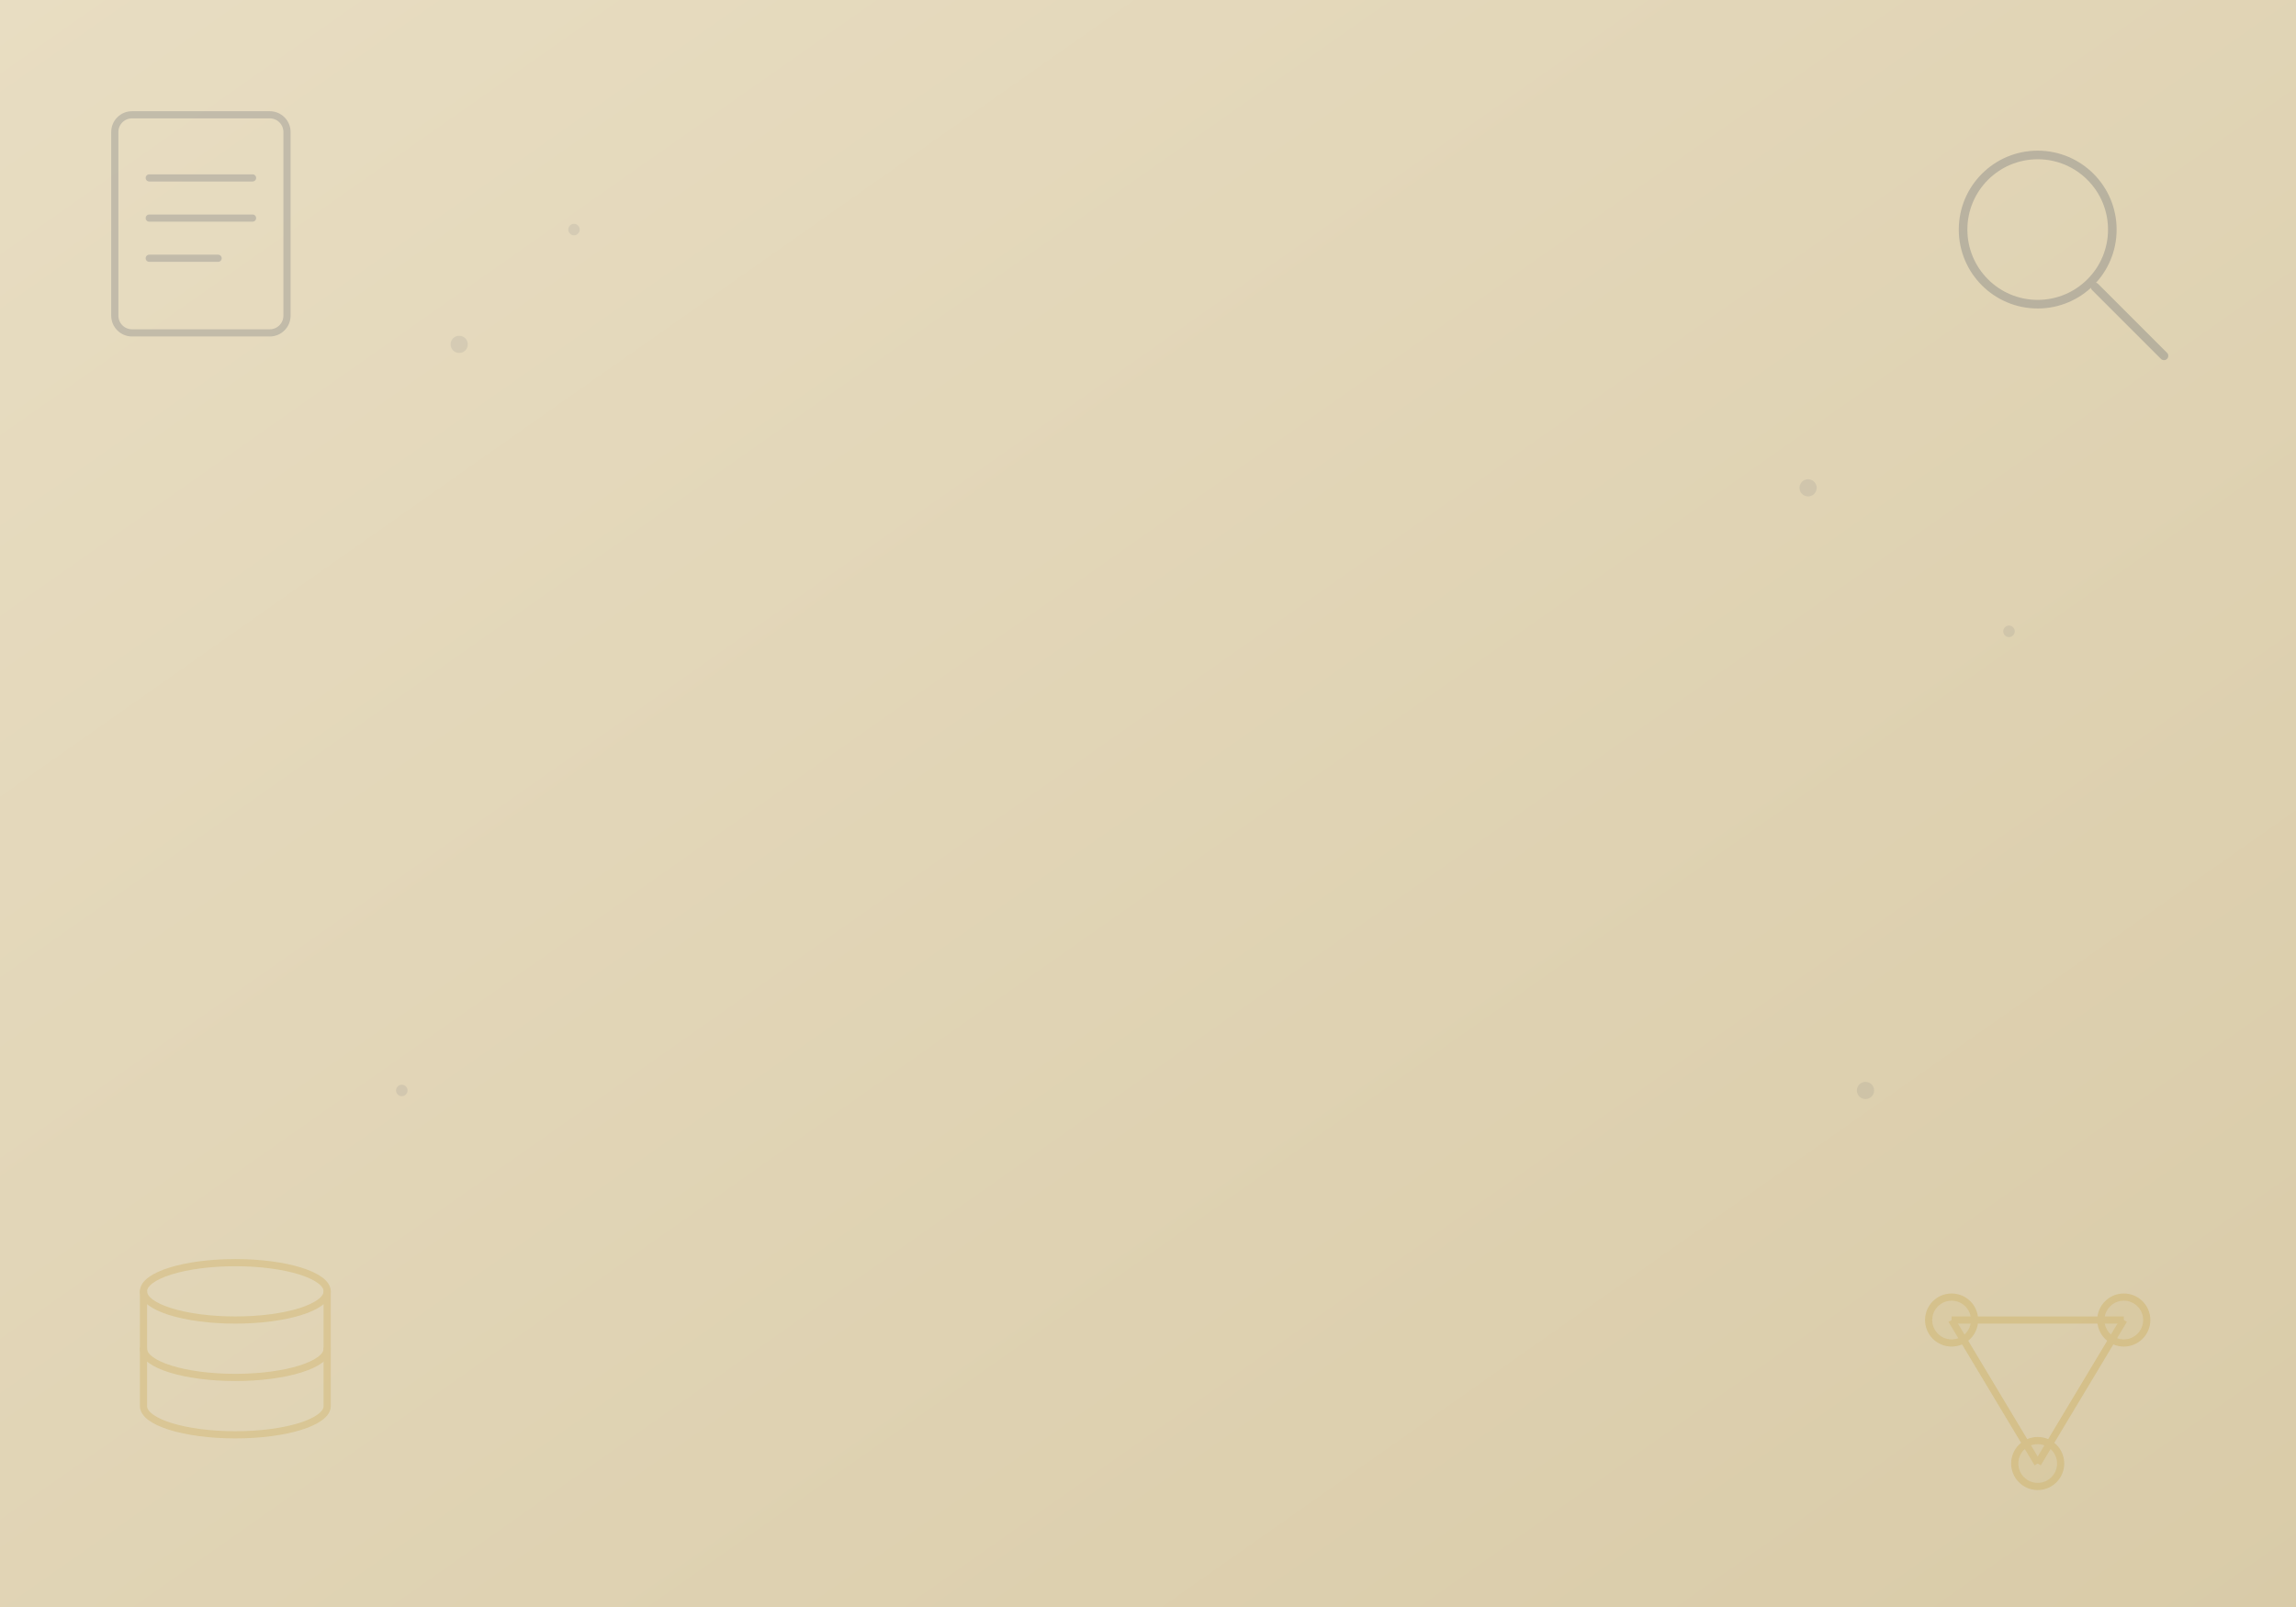
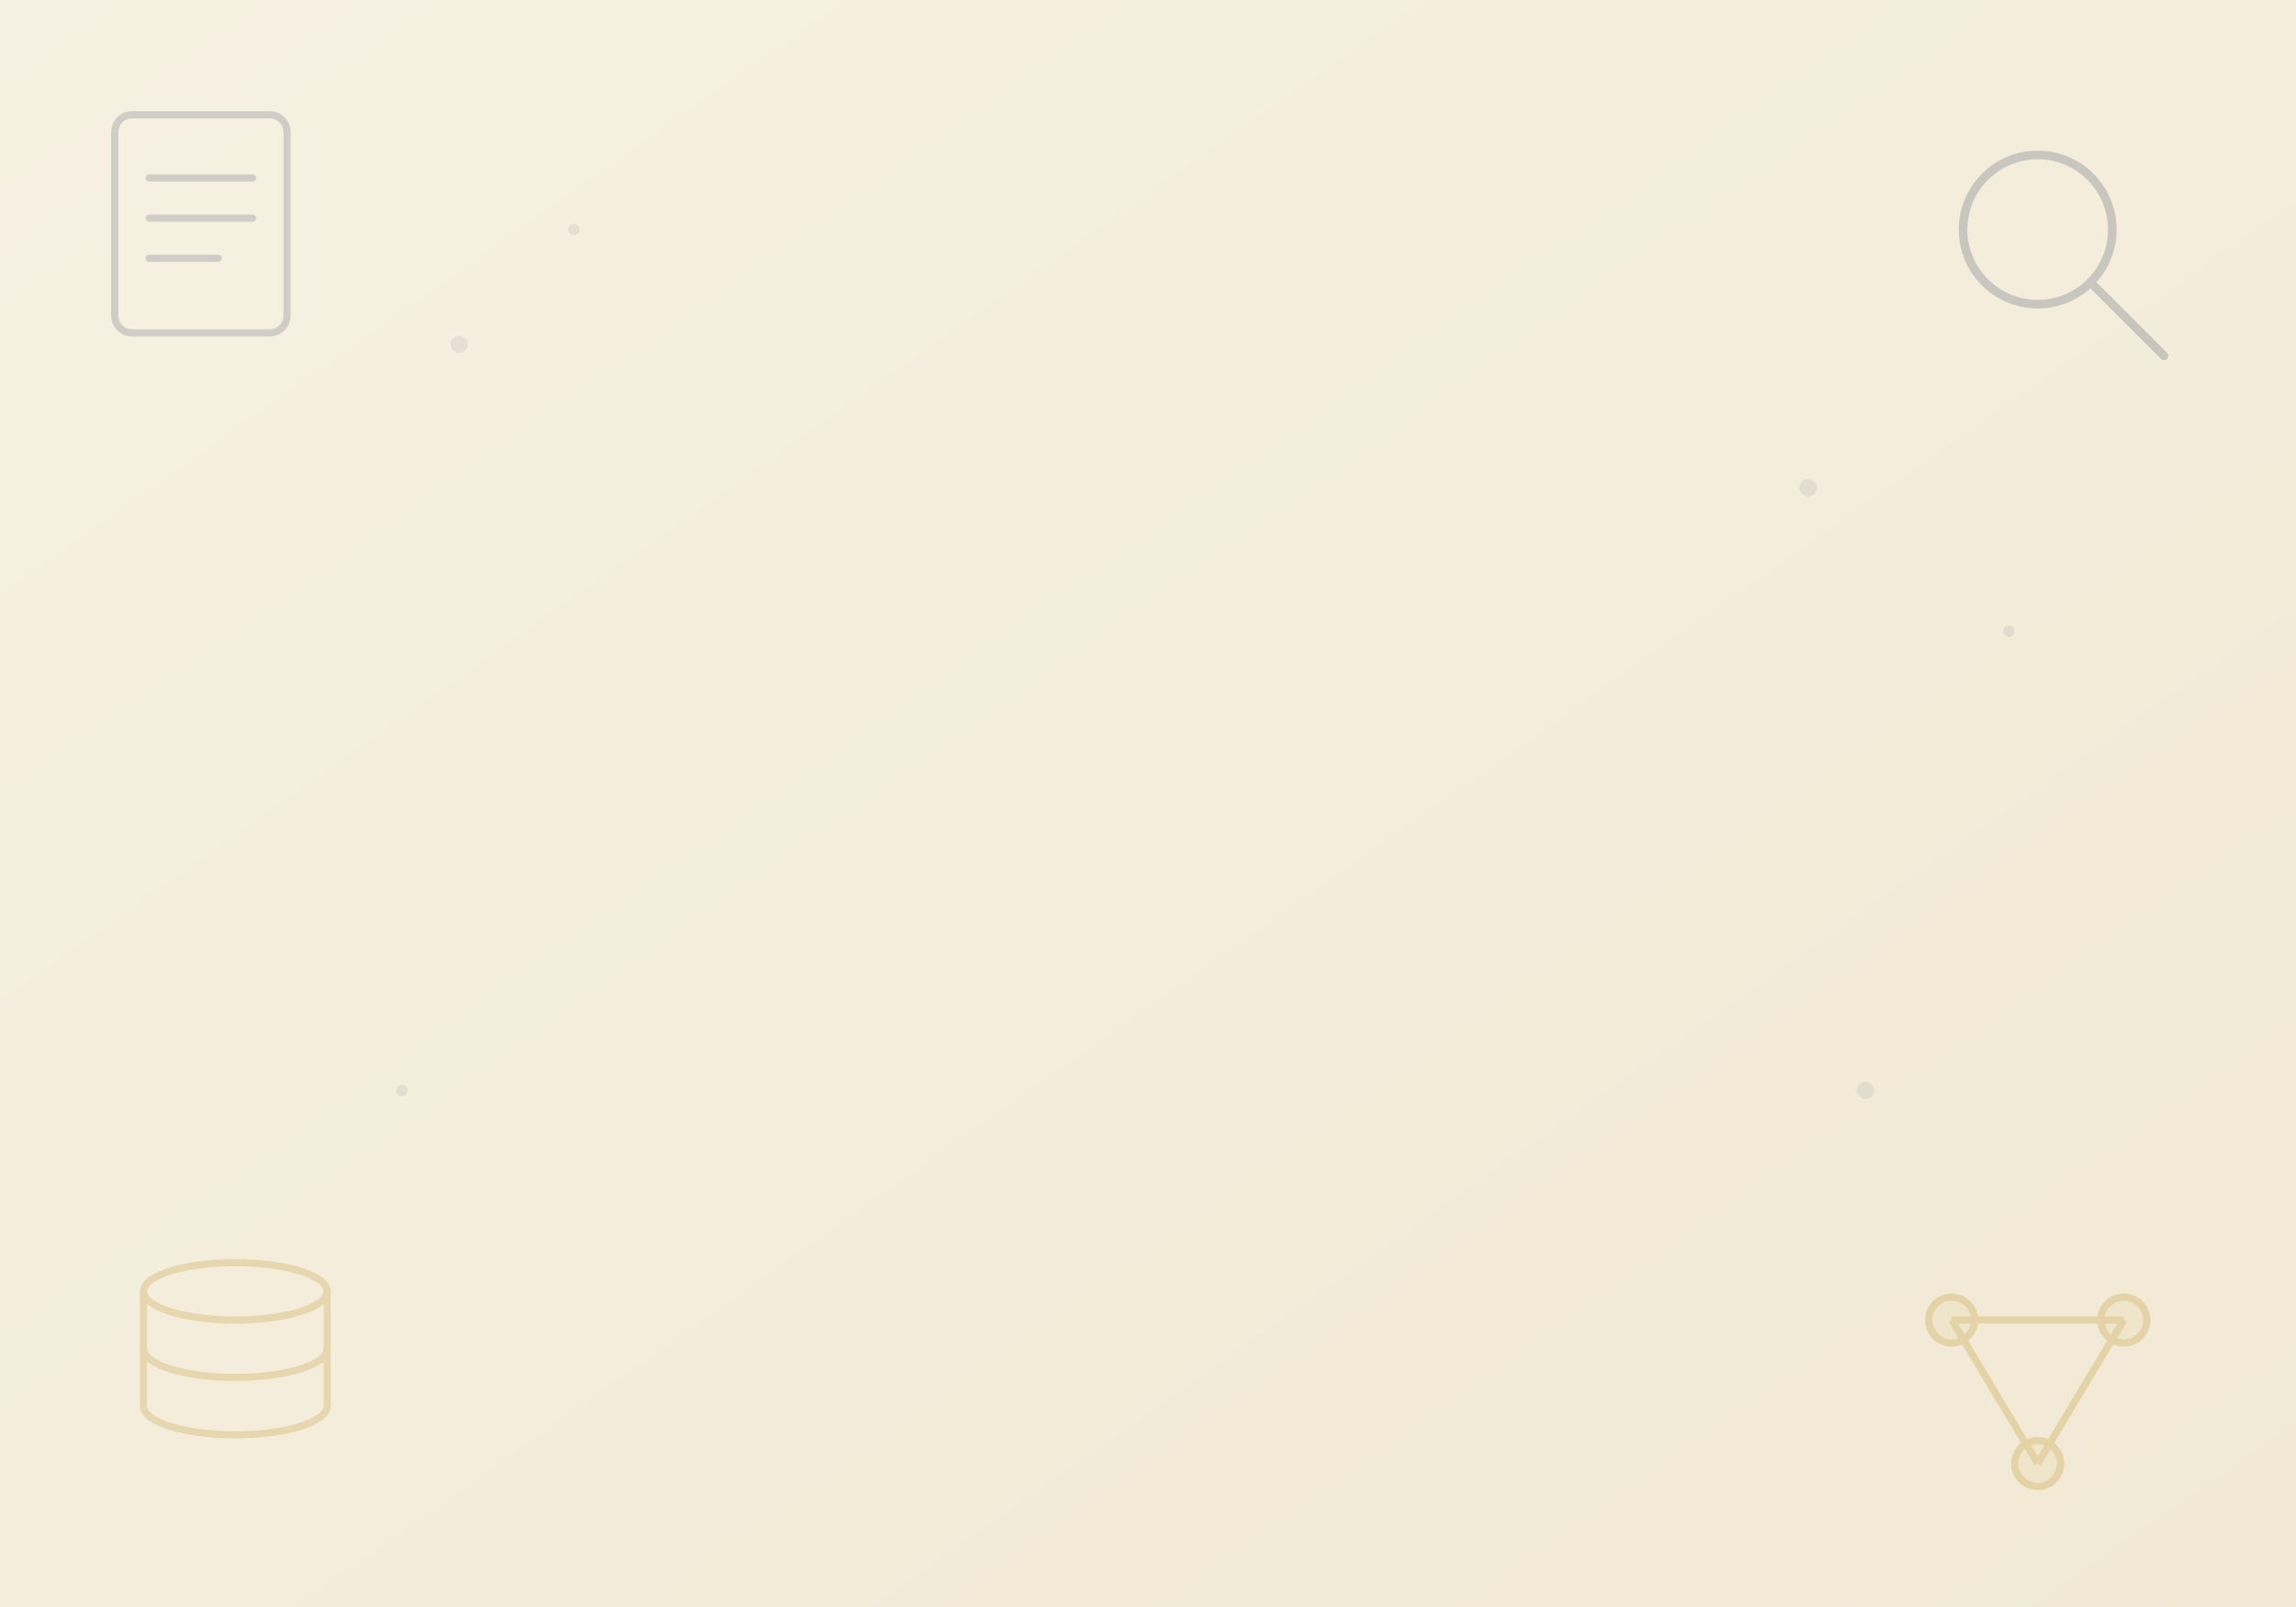
<svg xmlns="http://www.w3.org/2000/svg" viewBox="0 0 800 560" preserveAspectRatio="xMidYMid slice">
  <defs>
    <linearGradient id="bg1" x1="0" y1="0" x2="1" y2="1">
-       <stop offset="0" stop-color="#E8DDC2" />
-       <stop offset="1" stop-color="#D9CBA8" />
+       <stop offset="0" stop-color="#F7F1E3" />
+       <stop offset="1" stop-color="#F1E9D4" />
    </linearGradient>
  </defs>
  <rect width="800" height="560" fill="url(#bg1)" />
  <g transform="translate(40,40)" fill="none" stroke="#1B2A4A" stroke-width="2.5" stroke-linecap="round" stroke-linejoin="round" opacity="0.18">
    <rect x="0" y="0" width="60" height="76" rx="6" />
    <line x1="12" y1="22" x2="48" y2="22" />
    <line x1="12" y1="36" x2="48" y2="36" />
    <line x1="12" y1="50" x2="36" y2="50" />
  </g>
  <g transform="translate(50,440)" fill="none" stroke="#C8A84E" stroke-width="2.5" stroke-linecap="round" stroke-linejoin="round" opacity="0.32">
    <ellipse cx="32" cy="10" rx="32" ry="10" />
    <path d="M0 10 v40 a32 10 0 0 0 64 0 v-40" />
    <path d="M0 30 a32 10 0 0 0 64 0" />
  </g>
  <g transform="translate(680,50)" fill="none" stroke="#1B2A4A" stroke-width="3" stroke-linecap="round" opacity="0.2">
    <circle cx="30" cy="30" r="26" />
    <line x1="50" y1="50" x2="74" y2="74" />
  </g>
  <g transform="translate(660,440)" fill="none" stroke="#C8A84E" stroke-width="2.5" opacity="0.35">
    <circle cx="20" cy="20" r="8" fill="#C8A84E" fill-opacity="0.25" />
    <circle cx="80" cy="20" r="8" fill="#C8A84E" fill-opacity="0.25" />
    <circle cx="50" cy="70" r="8" fill="#C8A84E" fill-opacity="0.25" />
    <line x1="20" y1="20" x2="50" y2="70" />
    <line x1="80" y1="20" x2="50" y2="70" />
    <line x1="20" y1="20" x2="80" y2="20" />
  </g>
  <g fill="#1B2A4A" opacity="0.08">
    <circle cx="160" cy="120" r="3" />
    <circle cx="200" cy="80" r="2" />
    <circle cx="630" cy="170" r="3" />
    <circle cx="700" cy="220" r="2" />
    <circle cx="140" cy="380" r="2" />
    <circle cx="650" cy="380" r="3" />
  </g>
</svg>
